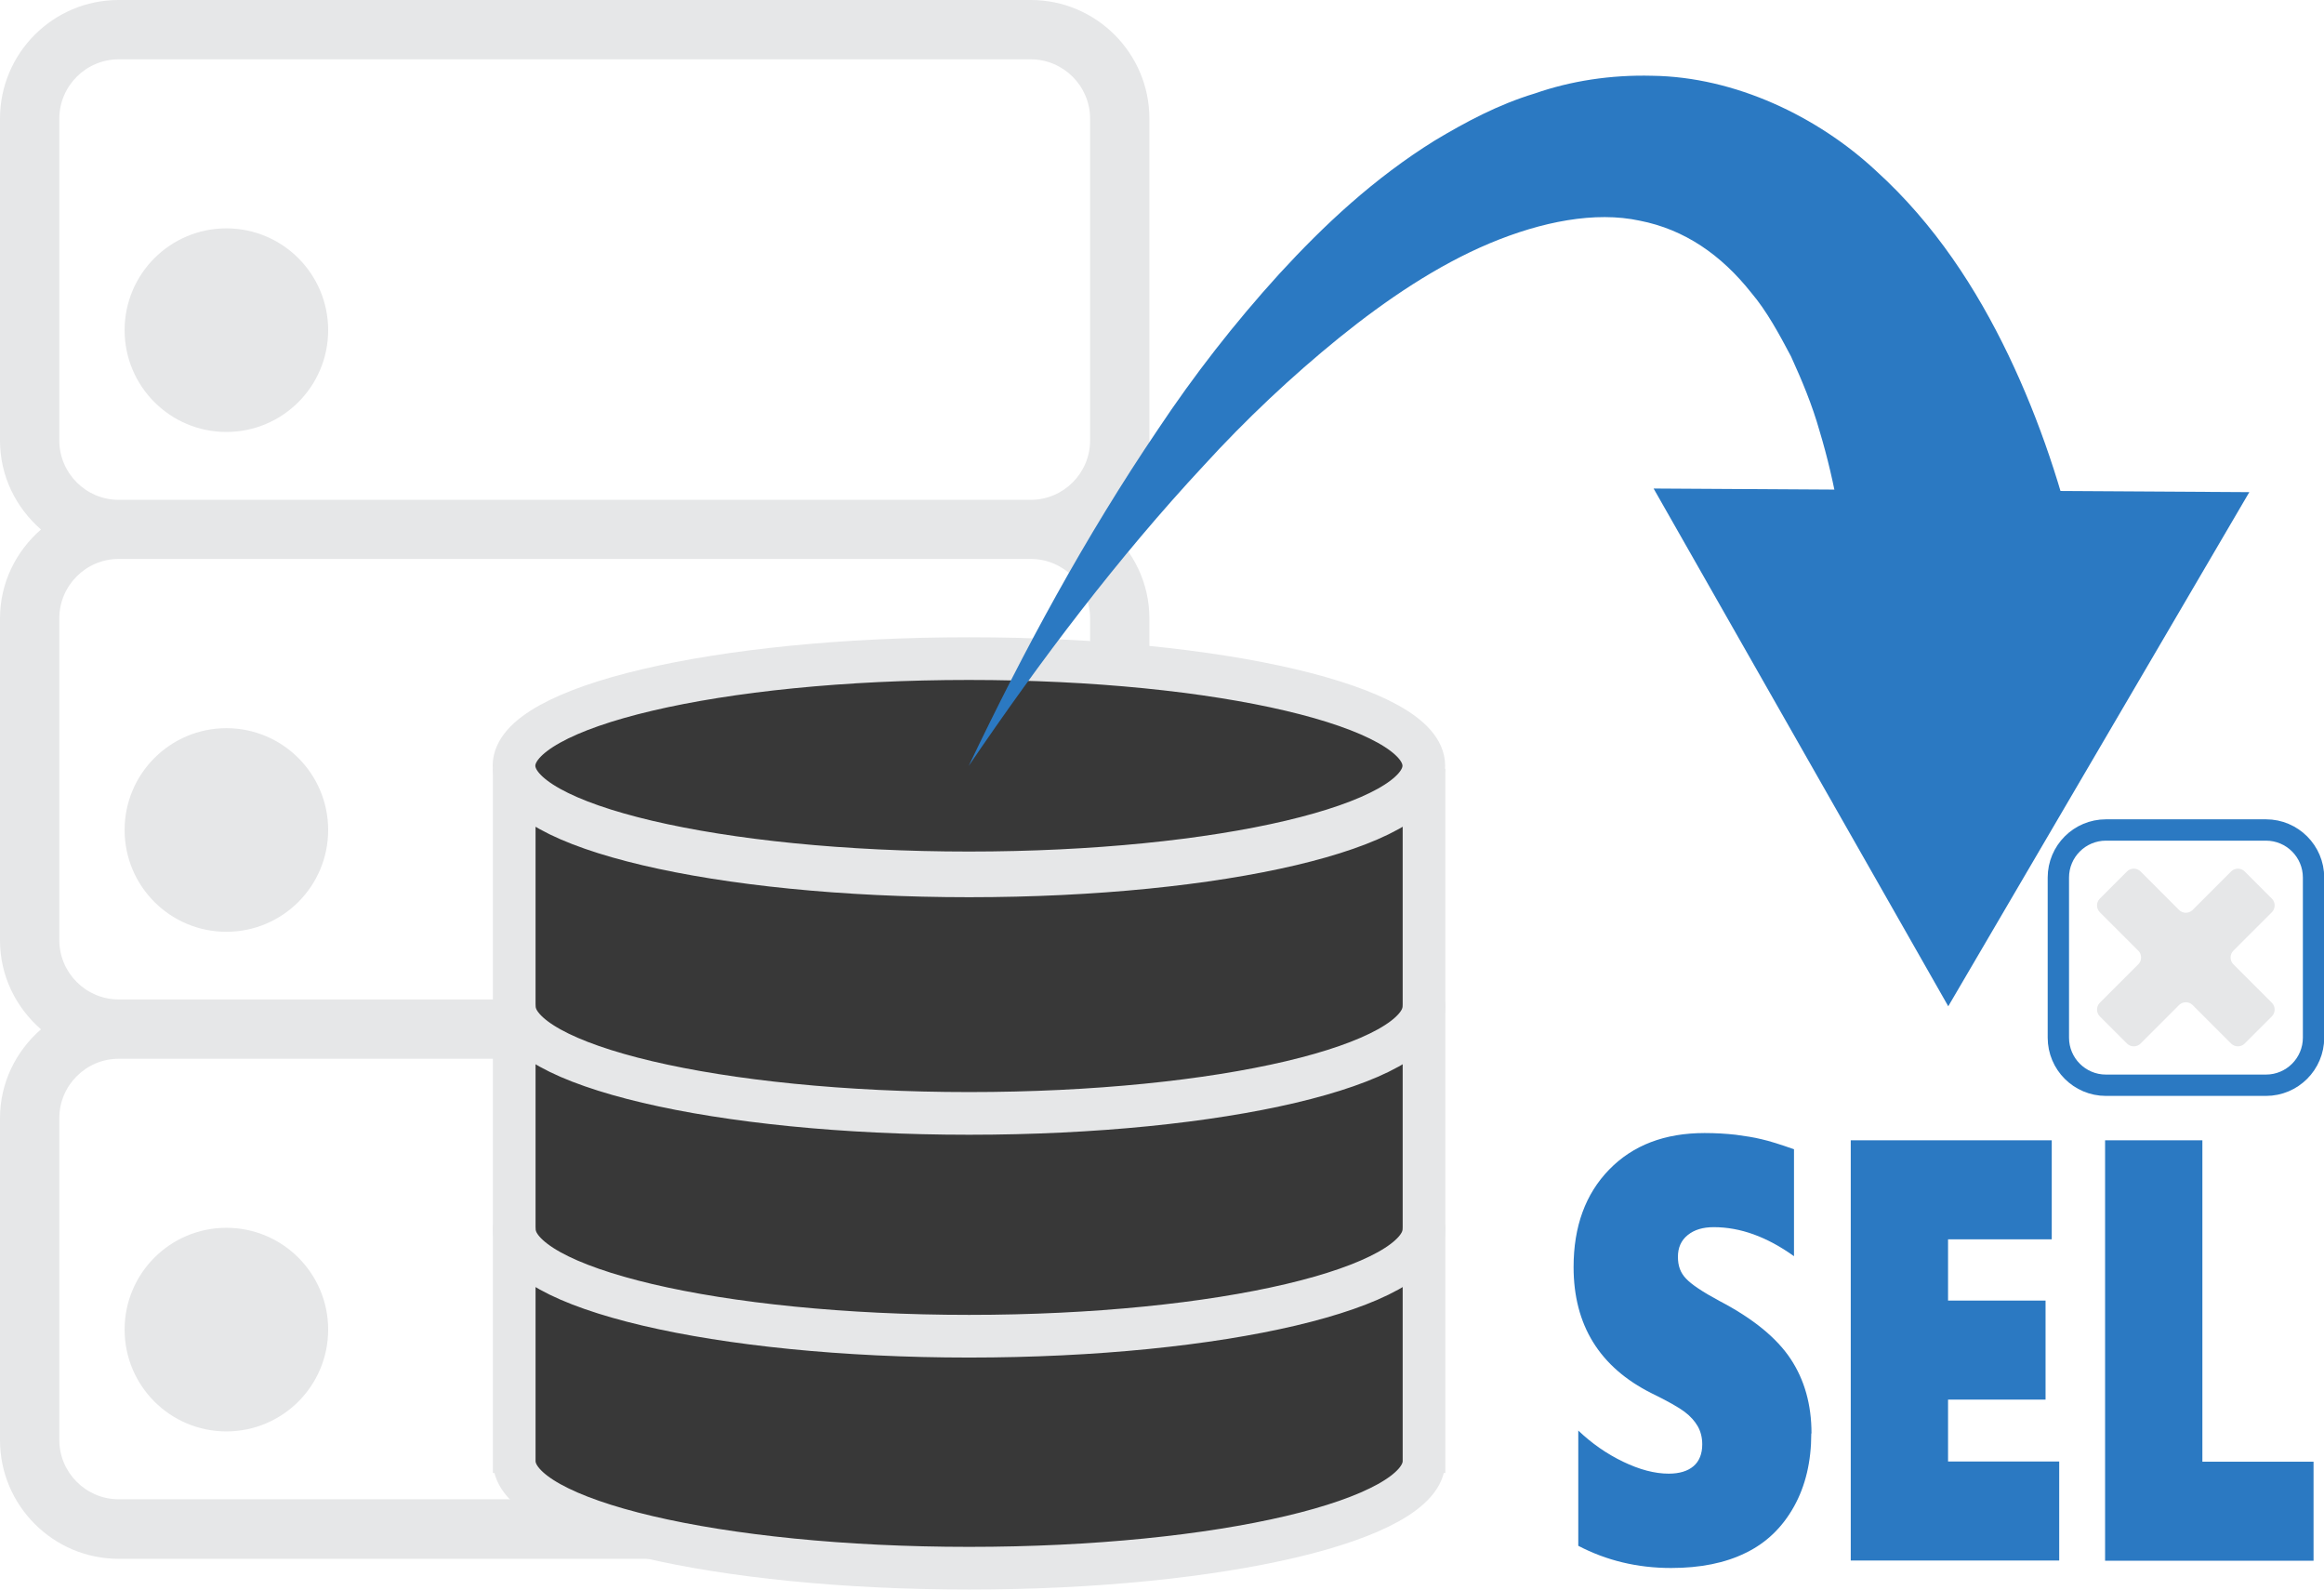
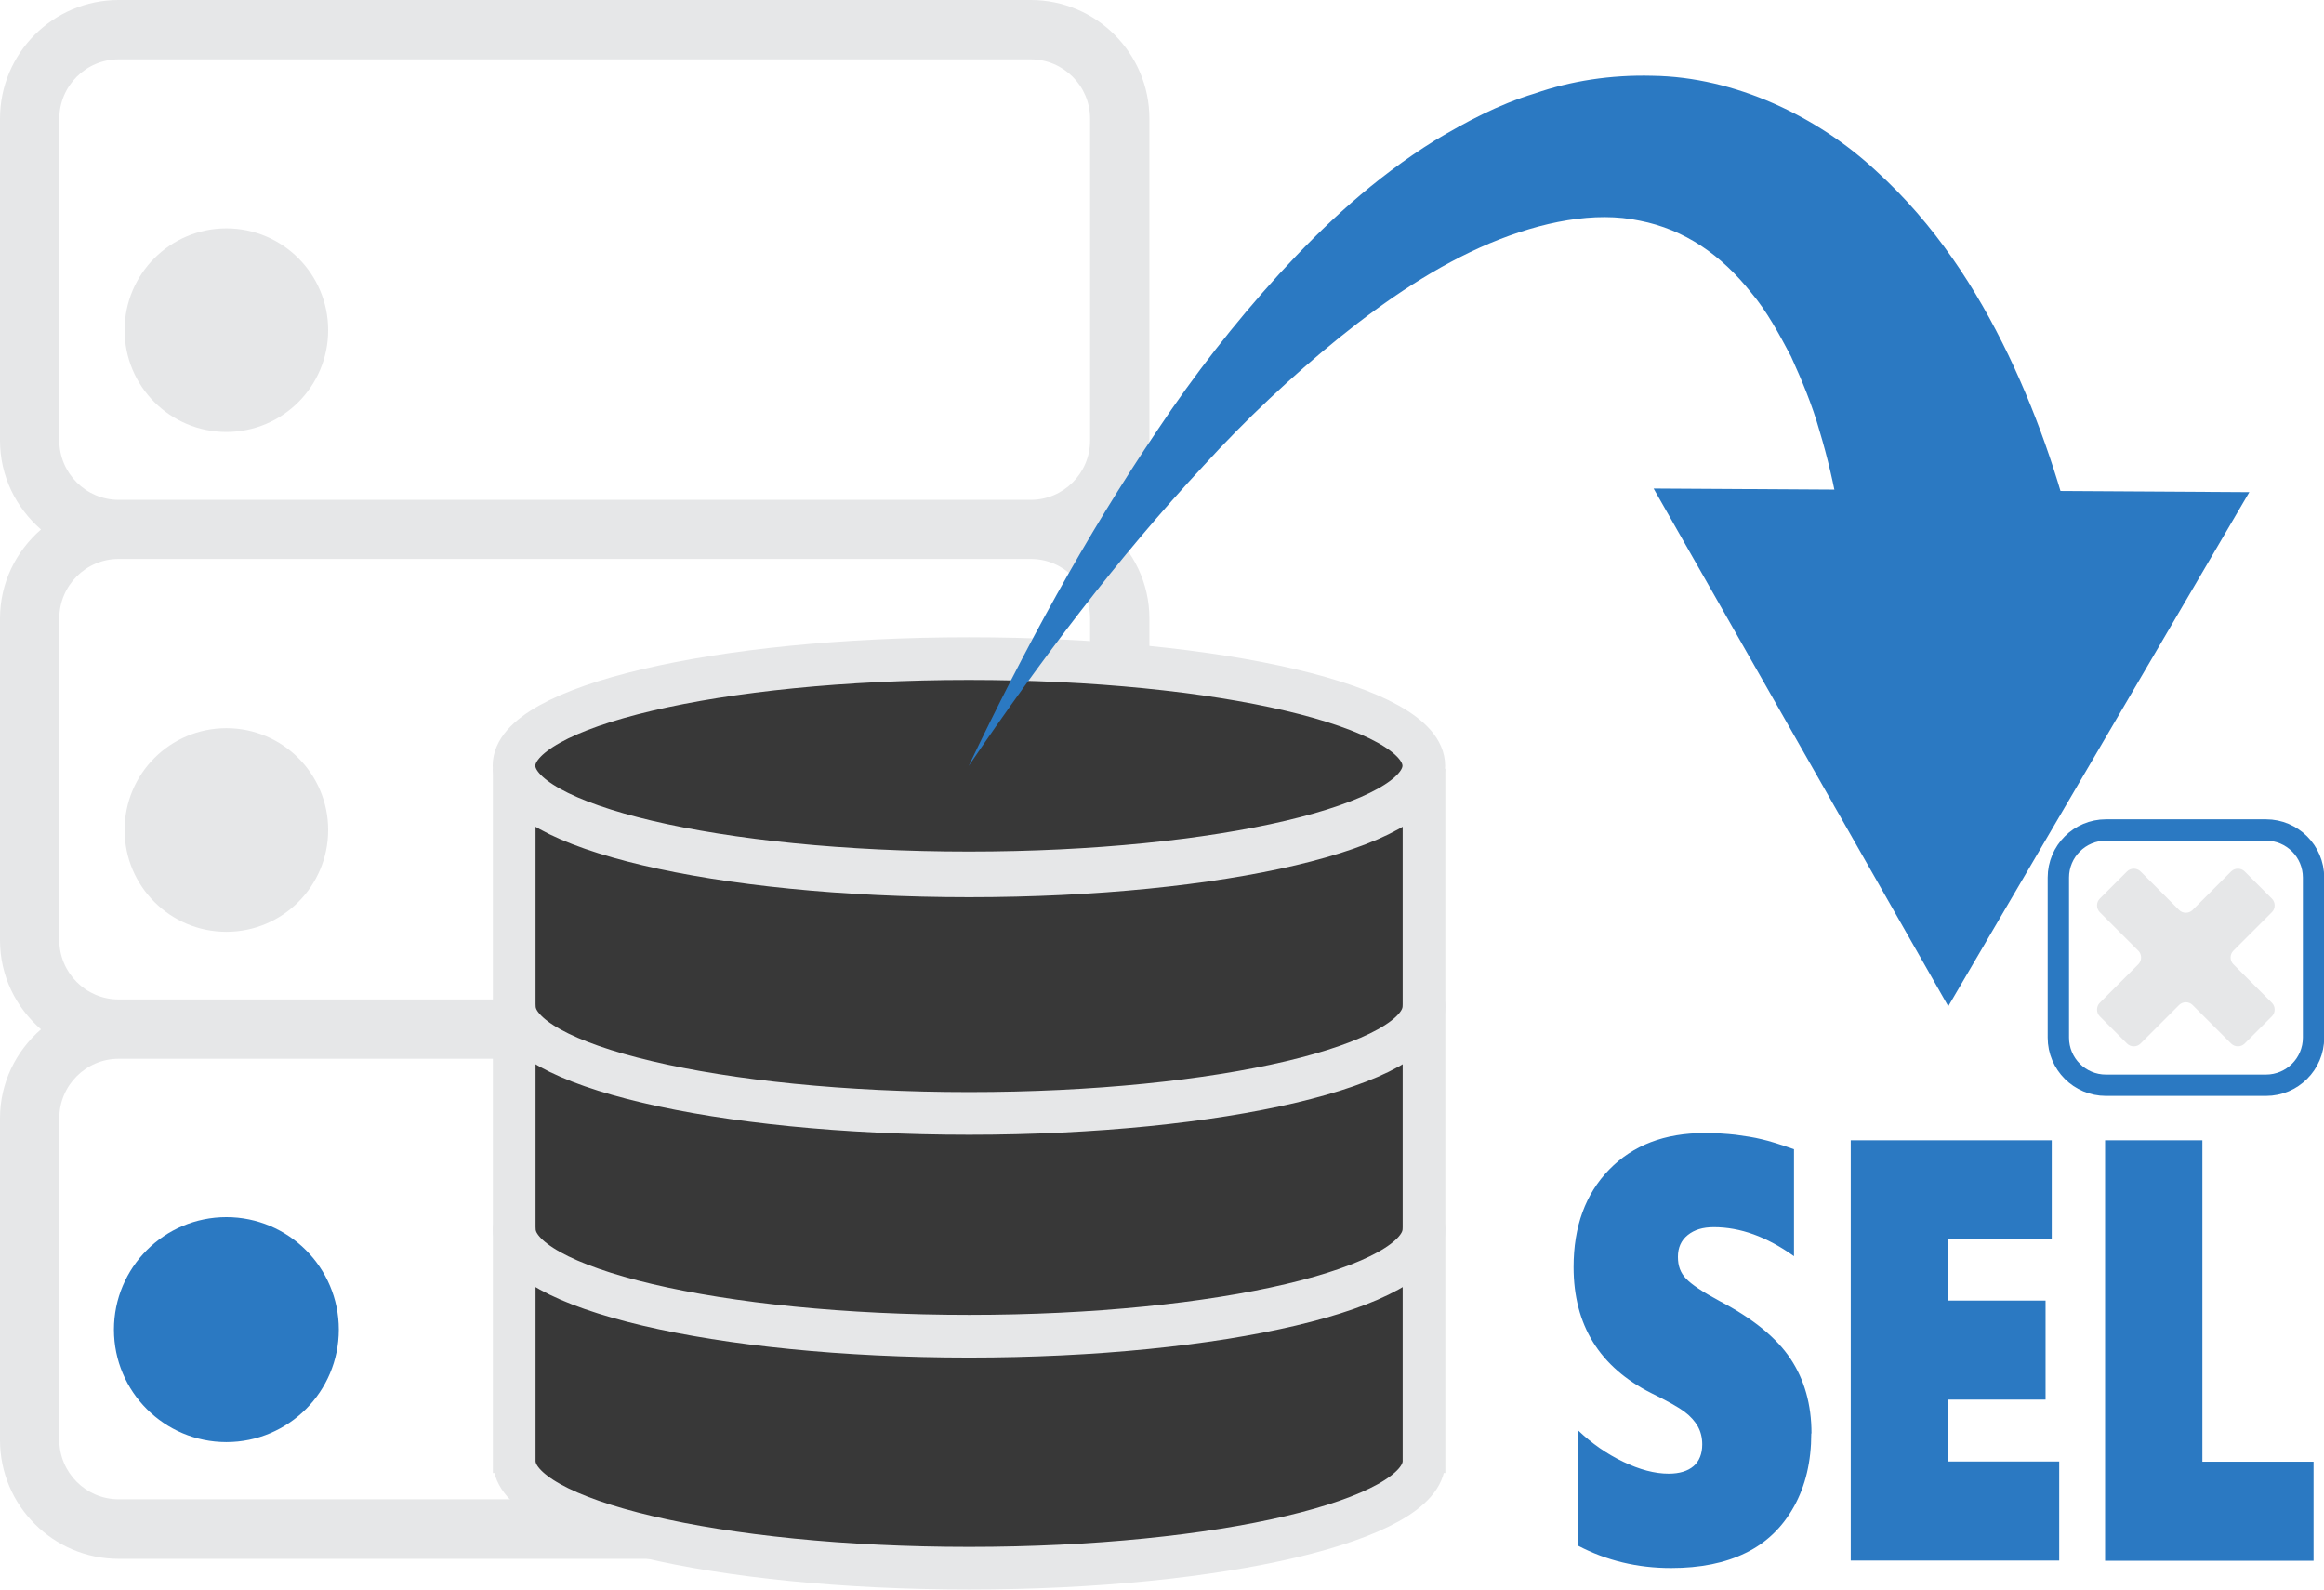
<svg xmlns="http://www.w3.org/2000/svg" id="Layer_2" data-name="Layer 2" viewBox="0 0 108.92 74.48">
  <defs>
    <style>
      .cls-1 {
        fill: #383838;
      }

-       .cls-1, .cls-2, .cls-3 {
+       .cls-1, .cls-2, .cls-3, .cls-4 {
        stroke-miterlimit: 10;
      }

      .cls-1, .cls-3 {
        stroke: #e6e7e8;
        stroke-width: 2px;
      }

-       .cls-2 {
-         stroke: #2b79c2;
+       .cls-2, .cls-3 {
+         fill: none;
      }

-       .cls-2, .cls-3 {
-         fill: none;
+       .cls-2, .cls-4 {
+         stroke: #2b79c2;
      }

      .cls-3 {
        stroke-linecap: round;
      }

-       .cls-4 {
+       .cls-5 {
        fill: #e6e7e8;
      }

-       .cls-5 {
+       .cls-6, .cls-4 {
        fill: #2b79c2;
      }
    </style>
  </defs>
  <g id="NEW_GREY">
    <g>
      <g>
-         <path class="cls-5" d="m84.89,67.17c0,1.31-.27,2.45-.81,3.42-.54.97-1.29,1.7-2.26,2.17-.97.48-2.14.71-3.5.71-1.58,0-3.03-.35-4.35-1.04v-5.4c.63.6,1.33,1.09,2.1,1.46s1.48.56,2.14.56c.5,0,.89-.12,1.16-.35.27-.23.41-.58.41-1.02,0-.32-.07-.6-.21-.85-.14-.24-.34-.47-.62-.68-.28-.21-.79-.5-1.55-.87-2.43-1.22-3.65-3.19-3.65-5.91,0-1.91.56-3.43,1.67-4.57,1.11-1.14,2.6-1.71,4.47-1.71.53,0,1.01.03,1.46.08.44.06.85.12,1.21.21.36.08.87.24,1.52.47v5.01c-1.27-.91-2.52-1.36-3.76-1.36-.51,0-.91.12-1.22.37s-.46.59-.46,1.02.12.75.38,1.02c.25.27.77.62,1.57,1.05,1.57.82,2.68,1.73,3.33,2.71.65.98.98,2.14.98,3.49Z" />
-         <path class="cls-5" d="m86.74,73.13v-19.7h9.42v4.64h-4.86v2.87h4.57v4.64h-4.57v2.9h5.21v4.64h-9.77Z" />
-         <path class="cls-5" d="m98.66,73.13v-19.7h4.56v15.06h5.21v4.64h-9.77Z" />
+         <path class="cls-6" d="m84.89,67.17c0,1.31-.27,2.45-.81,3.42-.54.97-1.29,1.7-2.26,2.17-.97.48-2.14.71-3.5.71-1.58,0-3.03-.35-4.35-1.04v-5.4c.63.6,1.33,1.09,2.1,1.46s1.48.56,2.14.56c.5,0,.89-.12,1.16-.35.27-.23.41-.58.41-1.02,0-.32-.07-.6-.21-.85-.14-.24-.34-.47-.62-.68-.28-.21-.79-.5-1.55-.87-2.43-1.22-3.65-3.19-3.65-5.91,0-1.91.56-3.43,1.67-4.57,1.11-1.14,2.6-1.71,4.47-1.71.53,0,1.01.03,1.46.08.44.06.85.12,1.21.21.36.08.87.24,1.52.47v5.01c-1.27-.91-2.52-1.36-3.76-1.36-.51,0-.91.12-1.22.37s-.46.59-.46,1.02.12.75.38,1.02c.25.27.77.62,1.57,1.05,1.57.82,2.68,1.73,3.33,2.71.65.98.98,2.14.98,3.49Z" />
+         <path class="cls-6" d="m86.74,73.13v-19.7h9.42v4.64h-4.86v2.87h4.57v4.64h-4.57v2.9h5.21v4.64h-9.77Z" />
+         <path class="cls-6" d="m98.66,73.13v-19.7h4.56v15.06h5.21v4.64h-9.77Z" />
      </g>
      <g>
-         <path class="cls-4" d="m106.48,42.74l-1.81,1.81c-.17.17-.17.46,0,.63l1.81,1.81c.17.17.17.46,0,.63l-1.28,1.28c-.17.17-.46.17-.63,0l-1.81-1.81c-.17-.17-.46-.17-.63,0l-1.81,1.81c-.17.17-.46.17-.63,0l-1.28-1.28c-.17-.17-.17-.46,0-.63l1.81-1.81c.17-.17.17-.46,0-.63l-1.81-1.81c-.17-.17-.17-.46,0-.63l1.28-1.28c.17-.17.46-.17.63,0l1.81,1.81c.17.17.46.17.63,0l1.81-1.81c.17-.17.46-.17.63,0l1.28,1.28c.17.17.17.46,0,.63Z" />
+         <path class="cls-5" d="m106.48,42.74l-1.81,1.81c-.17.17-.17.46,0,.63l1.81,1.81c.17.17.17.46,0,.63l-1.28,1.28c-.17.17-.46.17-.63,0l-1.81-1.81c-.17-.17-.46-.17-.63,0l-1.81,1.81c-.17.17-.46.17-.63,0l-1.28-1.28c-.17-.17-.17-.46,0-.63l1.81-1.81c.17-.17.17-.46,0-.63l-1.81-1.81c-.17-.17-.17-.46,0-.63l1.28-1.28c.17-.17.46-.17.63,0l1.81,1.81c.17.17.46.17.63,0l1.81-1.81c.17-.17.46-.17.63,0l1.28,1.28c.17.17.17.46,0,.63Z" />
        <rect class="cls-2" x="96.47" y="38.89" width="11.96" height="11.96" rx="2.23" ry="2.23" />
      </g>
-       <circle class="cls-4" cx="10.61" cy="15.47" r="4.77" />
-       <circle class="cls-4" cx="10.61" cy="38.89" r="4.77" />
-       <path class="cls-4" d="m53.87,5.56c0-3.06-2.49-5.56-5.56-5.56H5.56C2.49,0,0,2.49,0,5.56v15.08c0,1.67.75,3.15,1.92,4.17-1.17,1.02-1.92,2.5-1.92,4.17v15.08c0,1.67.75,3.15,1.92,4.17-1.17,1.02-1.92,2.5-1.92,4.17v15.08c0,3.06,2.49,5.56,5.56,5.56h42.75c3.07,0,5.56-2.49,5.56-5.56v-15.08c0-1.67-.75-3.15-1.92-4.17,1.17-1.02,1.92-2.5,1.92-4.17v-15.08c0-1.67-.75-3.15-1.92-4.17,1.17-1.02,1.92-2.5,1.92-4.17V5.56ZM2.78,5.56c0-1.53,1.25-2.78,2.78-2.78h42.75c1.53,0,2.78,1.25,2.78,2.78v15.08c0,1.53-1.25,2.78-2.78,2.78H5.56c-1.53,0-2.78-1.25-2.78-2.78V5.56Zm48.31,46.83v15.08c0,1.53-1.25,2.78-2.78,2.78H5.56c-1.53,0-2.78-1.25-2.78-2.78v-15.08c0-1.53,1.25-2.78,2.78-2.78h42.75c1.53,0,2.78,1.25,2.78,2.78Zm-45.53-5.56c-1.53,0-2.78-1.25-2.78-2.78v-15.08c0-1.53,1.25-2.78,2.78-2.78h42.75c1.53,0,2.78,1.25,2.78,2.78v15.08c0,1.53-1.25,2.78-2.78,2.78H5.56Z" />
+       <circle class="cls-5" cx="10.61" cy="15.47" r="4.77" />
+       <circle class="cls-5" cx="10.61" cy="38.89" r="4.77" />
+       <path class="cls-5" d="m53.87,5.56c0-3.06-2.49-5.56-5.56-5.56H5.56C2.49,0,0,2.49,0,5.56v15.08c0,1.67.75,3.15,1.92,4.17-1.17,1.02-1.92,2.5-1.92,4.17v15.08c0,1.67.75,3.15,1.92,4.17-1.17,1.02-1.92,2.5-1.92,4.17v15.08c0,3.06,2.49,5.56,5.56,5.56h42.75c3.07,0,5.56-2.49,5.56-5.56v-15.08c0-1.67-.75-3.15-1.92-4.17,1.17-1.02,1.92-2.5,1.92-4.17v-15.08c0-1.67-.75-3.15-1.92-4.17,1.17-1.02,1.92-2.5,1.92-4.17V5.56ZM2.78,5.56c0-1.53,1.25-2.78,2.78-2.78h42.75c1.53,0,2.78,1.25,2.78,2.78v15.08c0,1.53-1.25,2.78-2.78,2.78H5.56c-1.53,0-2.78-1.25-2.78-2.78V5.56Zm48.31,46.83v15.08c0,1.53-1.25,2.78-2.78,2.78H5.56c-1.53,0-2.78-1.25-2.78-2.78v-15.08c0-1.53,1.25-2.78,2.78-2.78h42.75c1.53,0,2.78,1.25,2.78,2.78Zm-45.53-5.56c-1.53,0-2.78-1.25-2.78-2.78v-15.08c0-1.53,1.25-2.78,2.78-2.78h42.75c1.53,0,2.78,1.25,2.78,2.78v15.08c0,1.53-1.25,2.78-2.78,2.78H5.56Z" />
      <circle class="cls-4" cx="10.61" cy="62.3" r="4.77" />
      <g>
        <path class="cls-1" d="m24.1,36.02c0,2.77,9.54,5.02,21.32,5.02s21.32-2.25,21.32-5.02v33-.56c0,2.77-9.54,5.02-21.32,5.02s-21.32-2.25-21.32-5.02v.56-33Z" />
        <path class="cls-3" d="m24.1,57.59c0,2.77,9.54,5.02,21.32,5.02s21.32-2.25,21.32-5.02" />
        <ellipse class="cls-1" cx="45.41" cy="35.88" rx="21.32" ry="5.02" />
        <path class="cls-3" d="m24.1,47.15c0,2.77,9.54,5.02,21.32,5.02s21.32-2.25,21.32-5.02" />
      </g>
      <g>
-         <path class="cls-5" d="m86.64,27.9c-.18-2.64-.62-5.25-1.36-7.7-.35-1.24-.83-2.38-1.34-3.5-.56-1.06-1.14-2.13-1.86-2.98-1.41-1.78-3.13-2.97-5.23-3.38-2.09-.45-4.59.04-7.03,1.06-2.45,1.03-4.82,2.62-7.05,4.42-2.23,1.81-4.37,3.82-6.36,6-4.02,4.32-7.64,9.11-11.01,14.07,2.58-5.41,5.45-10.72,8.87-15.77,1.69-2.54,3.58-4.97,5.68-7.28,2.11-2.3,4.45-4.49,7.3-6.26,1.44-.86,2.96-1.68,4.68-2.2,1.69-.59,3.57-.88,5.5-.83,3.9.05,7.77,1.92,10.48,4.44,2.78,2.52,4.73,5.55,6.22,8.65,1.49,3.11,2.54,6.33,3.29,9.59l-10.79,1.68Z" />
-         <polygon class="cls-5" points="105.42 23.06 91.31 47.15 77.5 22.89 105.42 23.06" />
+         <path class="cls-6" d="m86.64,27.9c-.18-2.64-.62-5.25-1.36-7.7-.35-1.24-.83-2.38-1.34-3.5-.56-1.06-1.14-2.13-1.86-2.98-1.41-1.78-3.13-2.97-5.23-3.38-2.09-.45-4.59.04-7.03,1.06-2.45,1.03-4.82,2.62-7.05,4.42-2.23,1.81-4.37,3.82-6.36,6-4.02,4.32-7.64,9.11-11.01,14.07,2.58-5.41,5.45-10.72,8.87-15.77,1.69-2.54,3.58-4.97,5.68-7.28,2.11-2.3,4.45-4.49,7.3-6.26,1.44-.86,2.96-1.68,4.68-2.2,1.69-.59,3.57-.88,5.5-.83,3.9.05,7.77,1.92,10.48,4.44,2.78,2.52,4.73,5.55,6.22,8.65,1.49,3.11,2.54,6.33,3.29,9.59l-10.79,1.68Z" />
+         <polygon class="cls-6" points="105.42 23.06 91.31 47.15 77.5 22.89 105.42 23.06" />
      </g>
    </g>
  </g>
</svg>
